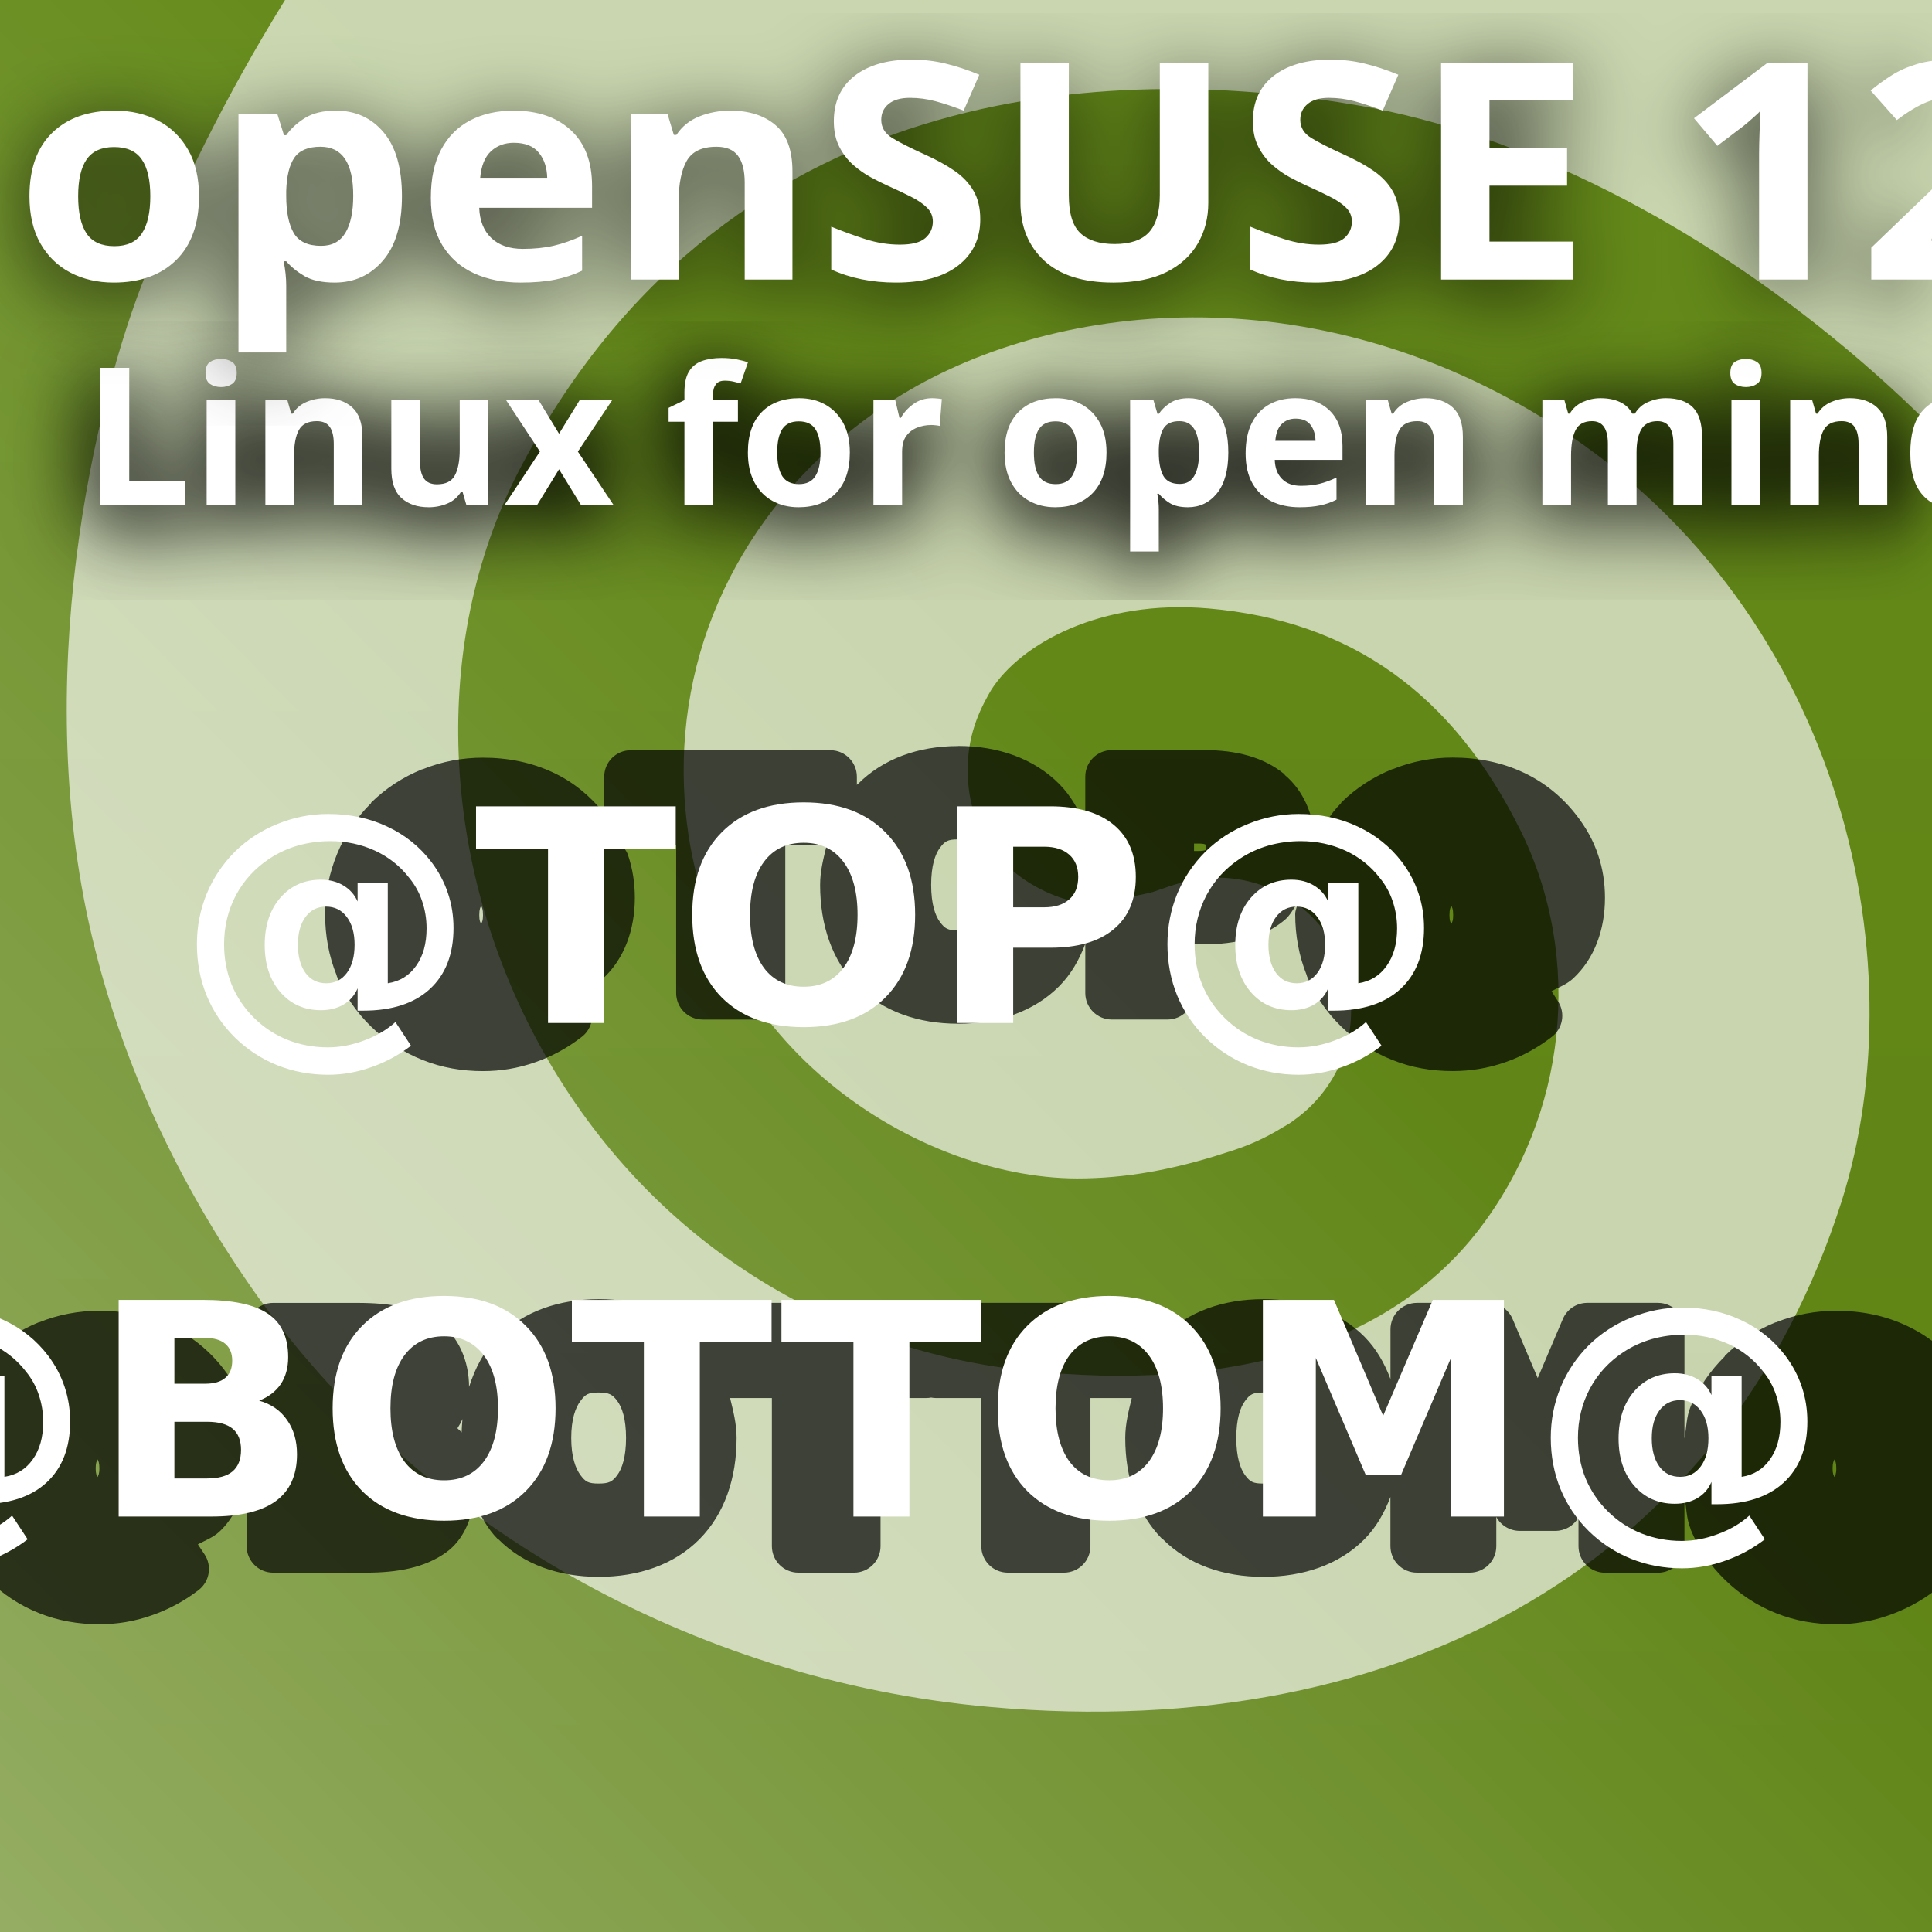
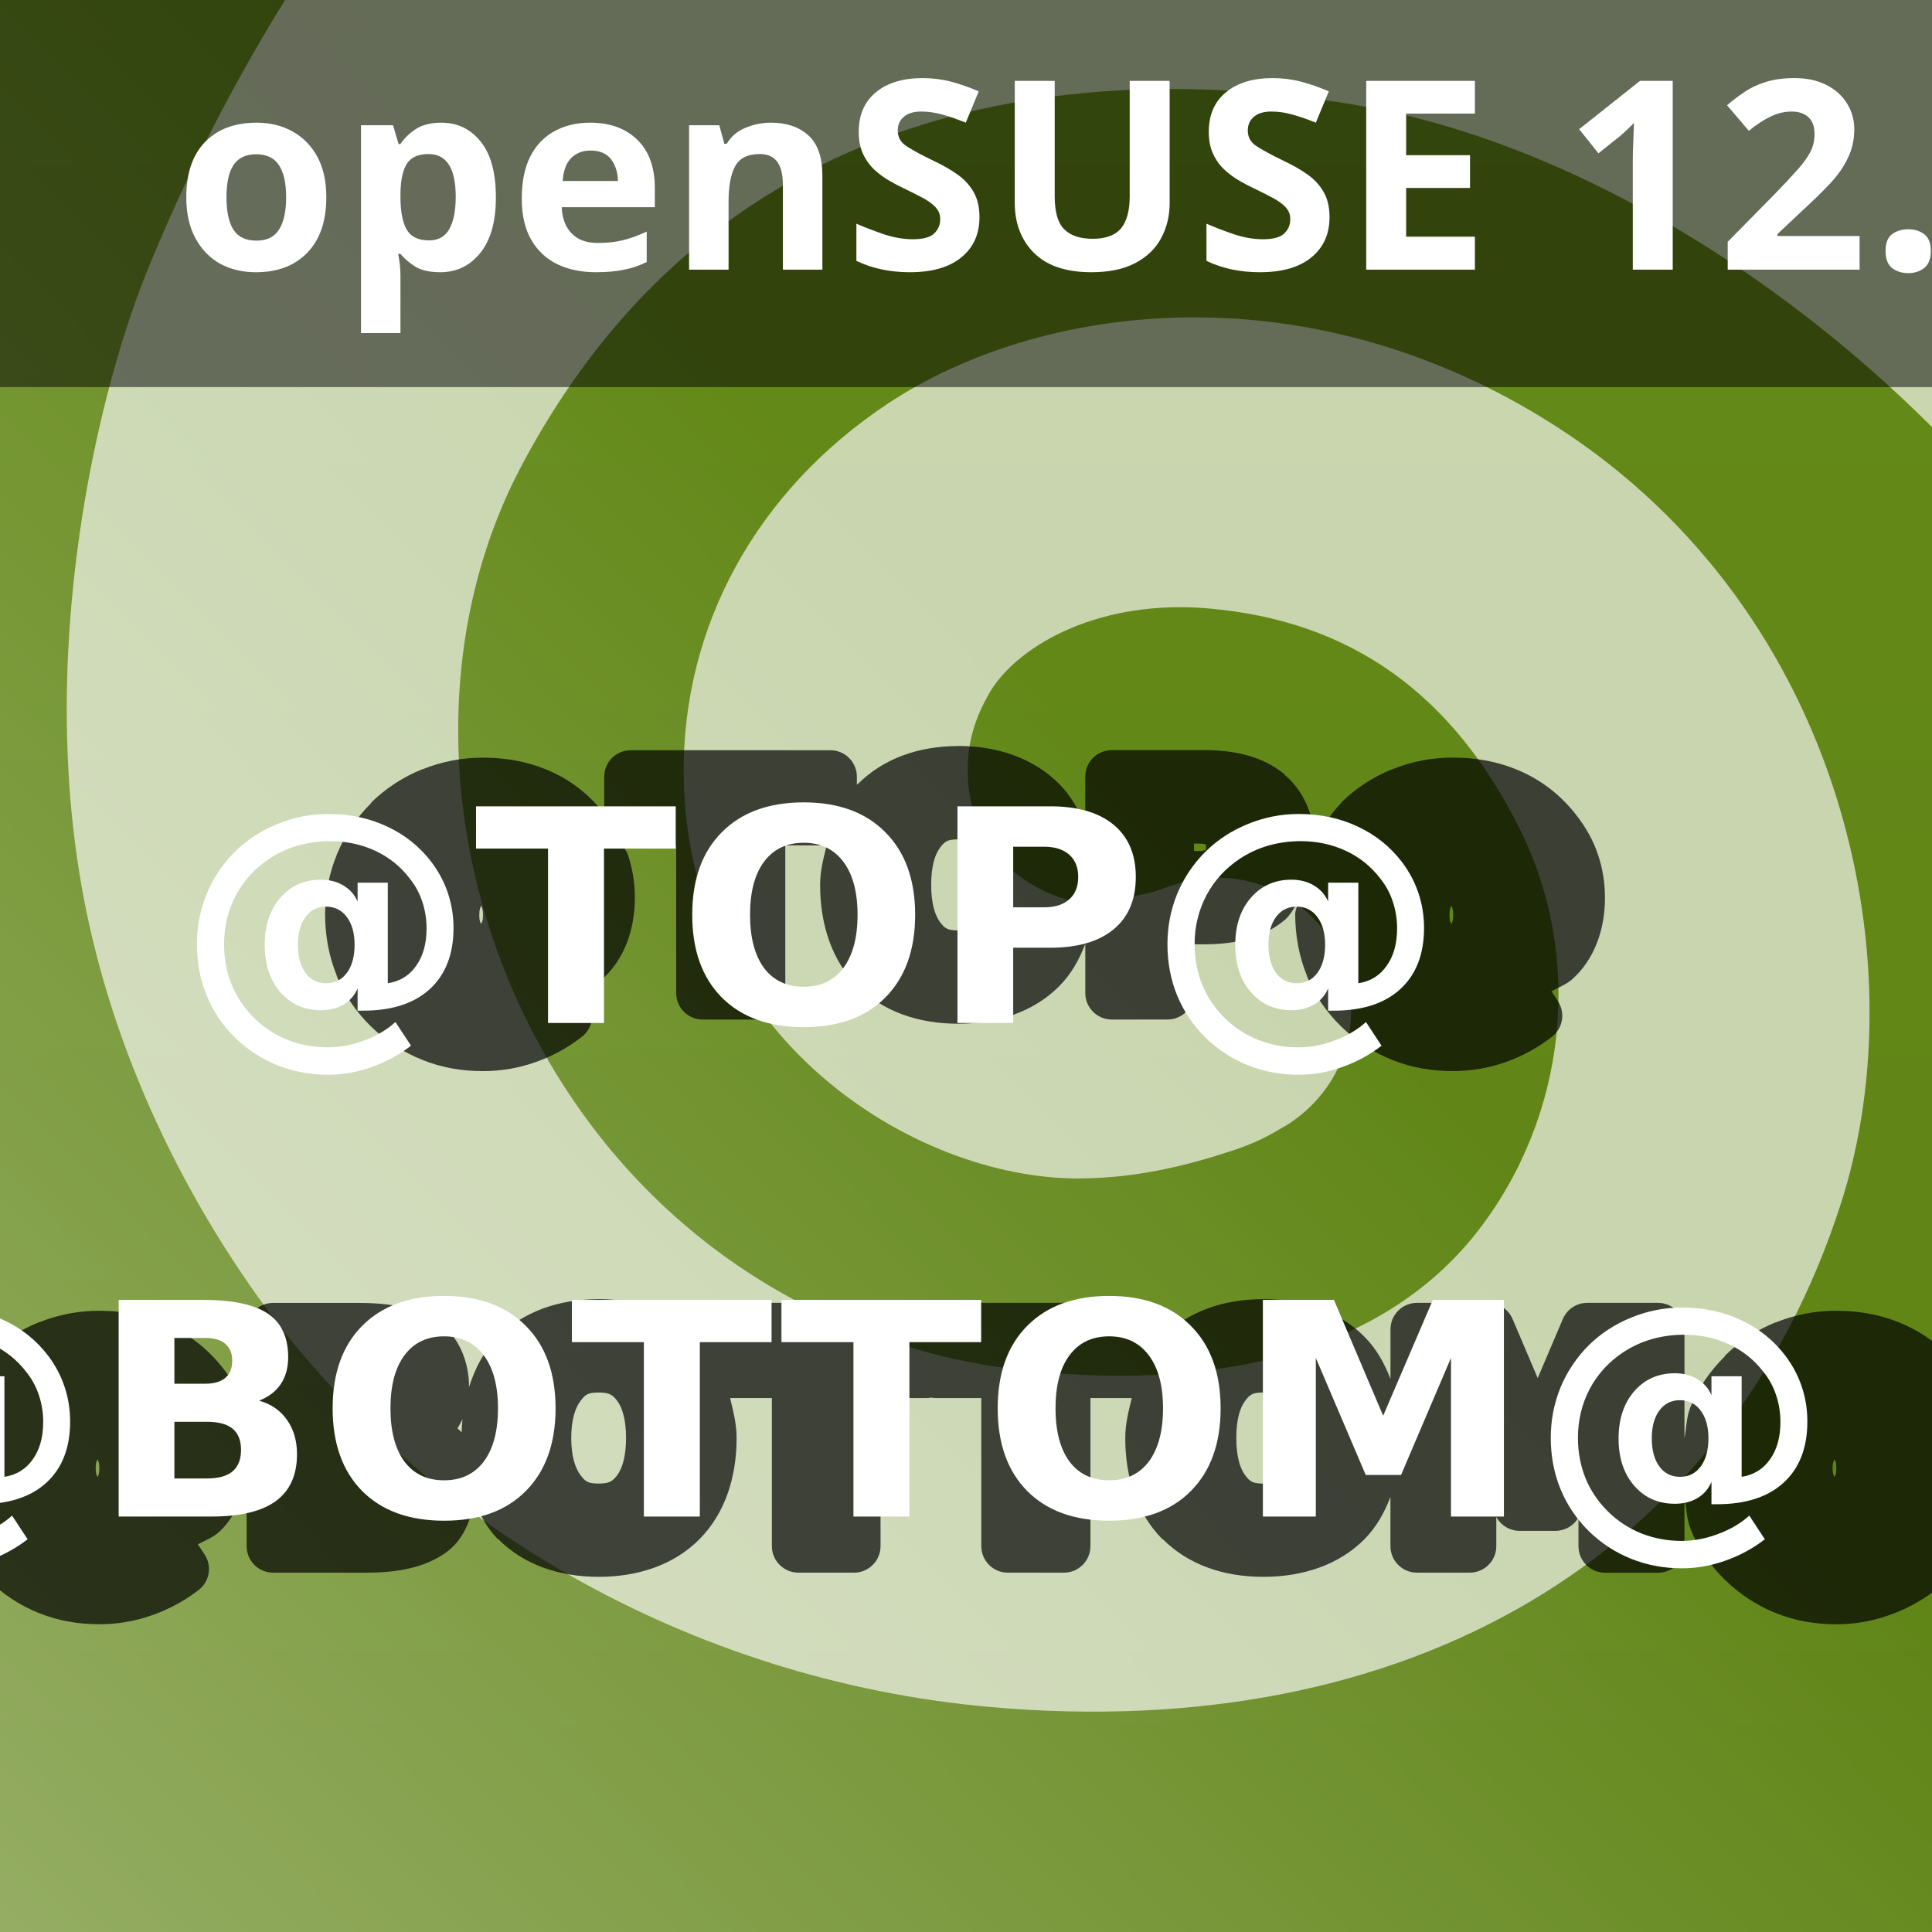
<svg xmlns="http://www.w3.org/2000/svg" xmlns:ns2="http://www.openswatchbook.org/uri/2009/osb" xmlns:xlink="http://www.w3.org/1999/xlink" width="130" height="130" id="svg3220" version="1.1">
  <defs id="defs3222">
    <linearGradient id="linearGradient3906">
      <stop id="stop3908" offset="0" style="stop-color:#ffffff;stop-opacity:0.65" />
      <stop id="stop3910" offset="1" style="stop-color:#ffffff;stop-opacity:0;" />
    </linearGradient>
    <clipPath id="clipPath5222" clipPathUnits="userSpaceOnUse">
      <path id="path5224" d="m 2113.332,-1969.713 0,245.27 2043.626,0 0,-245.27 -2043.626,0 z m -2045.933,248.154 0,2011.039 2043.626,0 0,-2011.039 -2043.626,0 z m 2045.933,0 0,2011.039 2043.626,0 0,-2011.039 -2043.626,0 z m 0,2015.22 0,245.27 2043.626,0 0,-245.27 -2043.626,0 z" style="fill:#bc161b;fill-opacity:1;stroke:none" />
    </clipPath>
    <linearGradient id="linearGradient3629">
      <stop id="stop3631" offset="0" style="stop-color:#555753;stop-opacity:1;" />
      <stop id="stop3633" offset="1" style="stop-color:#000000;stop-opacity:0;" />
    </linearGradient>
    <linearGradient id="linearGradient3245">
      <stop id="stop3247" offset="0" style="stop-color:#555753;stop-opacity:1;" />
      <stop id="stop3249" offset="1" style="stop-color:#000000;stop-opacity:0;" />
    </linearGradient>
    <linearGradient id="linearGradient5680">
      <stop style="stop-color:#808080;stop-opacity:1;" offset="0" id="stop5682" />
      <stop style="stop-color:#a8a8a8;stop-opacity:0;" offset="1" id="stop5684" />
    </linearGradient>
    <linearGradient id="linearGradient3629-4">
      <stop id="stop3631-8" offset="0" style="stop-color:#a3ada5;stop-opacity:1;" />
      <stop id="stop3633-8" offset="1" style="stop-color:#000000;stop-opacity:0;" />
    </linearGradient>
    <linearGradient id="linearGradient3260">
      <stop id="stop3262" offset="0" style="stop-color:#a3ada5;stop-opacity:1;" />
      <stop id="stop3264" offset="1" style="stop-color:#000000;stop-opacity:0;" />
    </linearGradient>
    <linearGradient id="linearGradient5680-7">
      <stop style="stop-color:#a4aca6;stop-opacity:1;" offset="0" id="stop5682-7" />
      <stop style="stop-color:#a8a8a8;stop-opacity:0;" offset="1" id="stop5684-6" />
    </linearGradient>
    <mask id="mask4150" maskUnits="userSpaceOnUse">
      <path style="fill:#ffffff;fill-opacity:1;stroke:none" d="m -133.249,-298.712 0,32.812 c 23.653,-10.619 52.554,-17.219 88.375,-17.219 114.435,0 207.25,92.765 207.25,207.187 0,114.435 -92.827,207.188 -207.25,207.188 -31.614,0 -61.575,-7.112 -88.375,-19.781 l 0,25.656 198.812,0 C 142.179,96.915 194.469,16.606 194.469,-75.93 c 0,-100.728 -61.959,-186.973 -149.813,-222.781 l -177.906,0 z m 0,65.406 0,288.312 c 2.336,0.26 4.626,0.507 7.031,0.781 15.411,1.753 32.992,3.752 51.125,4.156 50.658,0.294 105.171,-8.956 138.812,-23.656 21.749,-9.538 35.671,-15.799 44.375,-23.719 3.139,-2.575 4.789,-6.881 6.469,-11.344 l 1.156,-3.031 c 1.41,-3.604 3.437,-11.333 4.344,-15.562 0.404,-1.851 0.593,-3.845 -0.719,-4.875 l -4.688,0.875 C 99.896,-12.516 63.018,4.352 28.469,5.038 -14.343,5.933 -100.657,-38.065 -109.656,-42.712 l -0.875,-1.062 c -2.158,-5.149 -15.078,-35.801 -17.812,-42.25 62.109,40.899 113.629,63.544 153.094,67.062 43.879,3.899 78.08,-20.075 92.719,-30.312 2.856,-1.949 5.042,-3.481 5.938,-3.812 l 0.969,-1.594 c -2.427,-15.423 -25.446,-90.045 -42.781,-107.969 -4.806,-4.916 -8.614,-9.721 -16.375,-14.281 -49.96,-29.119 -154.378,-48.961 -198.469,-56.375 z m 144.687,59.812 c 0.532,-0.003 1.062,0.013 1.594,0.031 35.15,1.263 62.764,30.875 61.562,66 -0.625,16.992 -7.78,32.683 -20.188,44.281 -12.444,11.659 -28.628,17.739 -45.719,17.188 -35.088,-1.312 -62.703,-30.924 -61.563,-66 0.601,-17.017 7.832,-32.814 20.312,-44.375 11.655,-10.931 26.547,-16.856 42.406,-17.094 0.529,-0.007 1.062,-0.029 1.594,-0.031 z m -1.094,18.75 c -0.717,-0.004 -1.456,0.018 -2.187,0.062 -10.237,0.622 -19.875,4.784 -27.438,11.875 -8.619,8.092 -13.714,19.039 -14.094,30.906 -0.809,24.52 18.38,45.155 42.875,46.062 11.904,0.368 23.183,-3.808 31.875,-11.875 8.668,-8.128 13.726,-19.181 14.094,-31 0.822,-24.557 -18.461,-45.111 -42.969,-45.969 -0.742,-0.029 -1.439,-0.059 -2.156,-0.062 z m 9.531,22.281 c 10.887,0 19.656,5.936 19.656,13.219 0,7.246 -8.769,13.188 -19.656,13.188 -10.924,0 -19.75,-5.954 -19.75,-13.188 0,-7.282 8.826,-13.219 19.75,-13.219 z" id="path4152" />
    </mask>
    <linearGradient id="linearGradient5908">
      <stop id="stop5910" offset="0" style="stop-color:#ace1af;stop-opacity:0;" />
      <stop style="stop-color:#ace1af;stop-opacity:0;" offset="0.387" id="stop5920" />
      <stop style="stop-color:#ace1af;stop-opacity:0.498;" offset="0.5" id="stop5916" />
      <stop id="stop5918" offset="0.627" style="stop-color:#ace1af;stop-opacity:0;" />
      <stop id="stop5912" offset="1" style="stop-color:#ace1af;stop-opacity:0;" />
    </linearGradient>
    <linearGradient y2="233.321" x2="526.252" y1="795.689" x1="603.391" gradientTransform="matrix(1.179488,0,0,1.244692,57.5046,-390.9483)" gradientUnits="userSpaceOnUse" id="linearGradient7087" xlink:href="#linearGradient5884" />
    <linearGradient id="linearGradient5884">
      <stop id="stop5886" offset="0" style="stop-color:#ace1af;stop-opacity:1;" />
      <stop id="stop5888" offset="1" style="stop-color:#217808;stop-opacity:1" />
    </linearGradient>
    <filter id="filter3984" width="1.5" height="1.5" x="-.25" y="-.25">
      <feGaussianBlur id="feGaussianBlur3986" in="SourceAlpha" stdDeviation="10" result="blur" />
      <feColorMatrix id="feColorMatrix3988" result="bluralpha" type="matrix" values="1 0 0 0 0 0 1 0 0 0 0 0 1 0 0 0 0 0 0.6 0 " />
      <feOffset id="feOffset3990" in="bluralpha" dx="0" dy="6" result="offsetBlur" />
      <feMerge id="feMerge3992">
        <feMergeNode id="feMergeNode3994" in="offsetBlur" />
        <feMergeNode id="feMergeNode3996" in="SourceGraphic" />
      </feMerge>
    </filter>
    <filter color-interpolation-filters="sRGB" id="filter4751" width="1.5" height="1.5" x="-0.25" y="-0.25">
      <feGaussianBlur id="feGaussianBlur4753" in="SourceAlpha" stdDeviation="6" result="blur" />
      <feColorMatrix id="feColorMatrix4755" result="bluralpha" type="matrix" values="1 0 0 0 0 0 1 0 0 0 0 0 1 0 0 0 0 0 0.8 0 " />
      <feOffset id="feOffset4757" in="bluralpha" dx="0" dy="2" result="offsetBlur" />
      <feMerge id="feMerge4759" result="fbSourceGraphic">
        <feMergeNode id="feMergeNode4761" in="offsetBlur" />
        <feMergeNode id="feMergeNode4763" in="SourceGraphic" />
      </feMerge>
      <feColorMatrix result="fbSourceGraphicAlpha" in="fbSourceGraphic" values="0 0 0 -1 0 0 0 0 -1 0 0 0 0 -1 0 0 0 0 1 0" id="feColorMatrix4765" />
      <feGaussianBlur id="feGaussianBlur4767" in="fbSourceGraphicAlpha" stdDeviation="6" result="blur" />
      <feColorMatrix id="feColorMatrix4769" result="bluralpha" type="matrix" values="1 0 0 0 0 0 1 0 0 0 0 0 1 0 0 0 0 0 0.8 0 " />
      <feOffset id="feOffset4771" in="bluralpha" dx="0" dy="2" result="offsetBlur" />
      <feMerge id="feMerge4773">
        <feMergeNode id="feMergeNode4775" in="offsetBlur" />
        <feMergeNode id="feMergeNode4777" in="fbSourceGraphic" />
      </feMerge>
    </filter>
    <linearGradient xlink:href="#linearGradient4120-6" id="linearGradient4013" gradientUnits="userSpaceOnUse" gradientTransform="matrix(1.423198,0,0,1.423198,601.4875,-719.3714)" x1="-559.065" y1="925.942" x2="-559.987" y2="895.942" />
    <linearGradient id="linearGradient4120-6">
      <stop id="stop4122-3" offset="0" style="stop-color:#ffffff;stop-opacity:1;" />
      <stop style="stop-color:#ffffff;stop-opacity:0.996;" offset="0.383" id="stop4130-0" />
      <stop style="stop-color:#d6fbdb;stop-opacity:0.995;" offset="0.5" id="stop4128-2" />
      <stop id="stop4132-1" offset="0.617" style="stop-color:#ffffff;stop-opacity:0.996;" />
      <stop id="stop4124-5" offset="1" style="stop-color:#ffffff;stop-opacity:1;" />
    </linearGradient>
    <filter color-interpolation-filters="sRGB" id="filter4737" width="1.5" height="1.5" x="-0.25" y="-0.25">
      <feGaussianBlur id="feGaussianBlur4739" in="SourceAlpha" stdDeviation="6" result="blur" />
      <feColorMatrix id="feColorMatrix4741" result="bluralpha" type="matrix" values="1 0 0 0 0 0 1 0 0 0 0 0 1 0 0 0 0 0 0.8 0 " />
      <feOffset id="feOffset4743" in="bluralpha" dx="0" dy="2" result="offsetBlur" />
      <feMerge id="feMerge4745">
        <feMergeNode id="feMergeNode4747" in="offsetBlur" />
        <feMergeNode id="feMergeNode4749" in="SourceGraphic" />
      </feMerge>
    </filter>
    <linearGradient xlink:href="#linearGradient4120-6" id="linearGradient4423" gradientUnits="userSpaceOnUse" gradientTransform="matrix(1.423198,0,0,1.423198,601.4875,-719.3714)" x1="-559.065" y1="925.942" x2="-559.987" y2="895.942" />
    <linearGradient id="linearGradient4425">
      <stop id="stop4427" offset="0" style="stop-color:#ffffff;stop-opacity:1;" />
      <stop style="stop-color:#ffffff;stop-opacity:0.996;" offset="0.383" id="stop4429" />
      <stop style="stop-color:#d6fbdb;stop-opacity:0.995;" offset="0.5" id="stop4431" />
      <stop id="stop4433" offset="0.617" style="stop-color:#ffffff;stop-opacity:0.996;" />
      <stop id="stop4435" offset="1" style="stop-color:#ffffff;stop-opacity:1;" />
    </linearGradient>
    <linearGradient y2="895.942" x2="-559.987" y1="925.942" x1="-559.065" gradientTransform="matrix(2.173455,0,0,2.173455,926.9275,-1442.772)" gradientUnits="userSpaceOnUse" id="linearGradient4442" xlink:href="#linearGradient4120-6" />
    <linearGradient gradientTransform="translate(-70.97335,110.077)" gradientUnits="userSpaceOnUse" y2="987.362" x2="69.189" y1="1116.055" x1="-66.468" id="linearGradient3846" xlink:href="#linearGradient3629-4-6" />
    <linearGradient y2="0" x2="960" y1="1200" x1="960" gradientTransform="matrix(0.8333333,0,0,1,-440.9733,483.4392)" gradientUnits="userSpaceOnUse" id="linearGradient3834" xlink:href="#linearGradient4254" />
    <linearGradient y2="0" x2="960" y1="1200" x1="960" gradientTransform="matrix(0.8333333,0,0,1,-370,373.3622)" gradientUnits="userSpaceOnUse" id="linearGradient3818" xlink:href="#linearGradient3629-4-6" />
    <linearGradient y2="0" x2="960" y1="1200" x1="960" gradientTransform="matrix(0.8333333,0,0,1,-370,373.3622)" gradientUnits="userSpaceOnUse" id="linearGradient4252" xlink:href="#linearGradient4254" />
    <linearGradient xlink:href="#Gradient_1_" id="linearGradient2999" gradientUnits="userSpaceOnUse" x1="960" y1="1200" x2="960" y2="0" />
    <linearGradient y2="0" x2="960" y1="1200" x1="960" gradientUnits="userSpaceOnUse" id="Gradient_1_">
      <stop id="stop2883" style="stop-color:#436400;stop-opacity:1;" offset="0" />
      <stop id="stop2885" style="stop-color:#78a028;stop-opacity:1;" offset="1" />
    </linearGradient>
    <filter y="-.25" x="-.25" height="1.5" width="1.5" id="filter3984-1">
      <feGaussianBlur result="blur" stdDeviation="10" in="SourceAlpha" id="feGaussianBlur3986-1" />
      <feColorMatrix values="1 0 0 0 0 0 1 0 0 0 0 0 1 0 0 0 0 0 0.6 0 " type="matrix" result="bluralpha" id="feColorMatrix3988-5" />
      <feOffset result="offsetBlur" dy="6" dx="0" in="bluralpha" id="feOffset3990-9" />
      <feMerge id="feMerge3992-8">
        <feMergeNode in="offsetBlur" id="feMergeNode3994-4" />
        <feMergeNode in="SourceGraphic" id="feMergeNode3996-8" />
      </feMerge>
    </filter>
    <linearGradient id="linearGradient5884-8">
      <stop style="stop-color:#ace1af;stop-opacity:1;" offset="0" id="stop5886-5" />
      <stop style="stop-color:#217808;stop-opacity:1" offset="1" id="stop5888-6" />
    </linearGradient>
    <linearGradient xlink:href="#linearGradient5884-8" id="linearGradient7087-3" gradientUnits="userSpaceOnUse" gradientTransform="matrix(1.179488,0,0,1.244692,57.5046,-390.9483)" x1="603.391" y1="795.689" x2="526.252" y2="233.321" />
    <linearGradient id="linearGradient5908-8">
      <stop style="stop-color:#ace1af;stop-opacity:0;" offset="0" id="stop5910-8" />
      <stop id="stop5920-5" offset="0.387" style="stop-color:#ace1af;stop-opacity:0;" />
      <stop id="stop5916-0" offset="0.5" style="stop-color:#ace1af;stop-opacity:0.498;" />
      <stop style="stop-color:#ace1af;stop-opacity:0;" offset="0.627" id="stop5918-9" />
      <stop style="stop-color:#ace1af;stop-opacity:0;" offset="1" id="stop5912-6" />
    </linearGradient>
    <mask maskUnits="userSpaceOnUse" id="mask4150-9">
      <path id="path4152-0" d="m -133.249,-298.712 0,32.812 c 23.653,-10.619 52.554,-17.219 88.375,-17.219 114.435,0 207.25,92.765 207.25,207.187 0,114.435 -92.827,207.188 -207.25,207.188 -31.614,0 -61.575,-7.112 -88.375,-19.781 l 0,25.656 198.812,0 C 142.179,96.915 194.469,16.606 194.469,-75.93 c 0,-100.728 -61.959,-186.973 -149.813,-222.781 l -177.906,0 z m 0,65.406 0,288.312 c 2.336,0.26 4.626,0.507 7.031,0.781 15.411,1.753 32.992,3.752 51.125,4.156 50.658,0.294 105.171,-8.956 138.812,-23.656 21.749,-9.538 35.671,-15.799 44.375,-23.719 3.139,-2.575 4.789,-6.881 6.469,-11.344 l 1.156,-3.031 c 1.41,-3.604 3.437,-11.333 4.344,-15.562 0.404,-1.851 0.593,-3.845 -0.719,-4.875 l -4.688,0.875 C 99.896,-12.516 63.018,4.352 28.469,5.038 -14.343,5.933 -100.657,-38.065 -109.656,-42.712 l -0.875,-1.062 c -2.158,-5.149 -15.078,-35.801 -17.812,-42.25 62.109,40.899 113.629,63.544 153.094,67.062 43.879,3.899 78.08,-20.075 92.719,-30.312 2.856,-1.949 5.042,-3.481 5.938,-3.812 l 0.969,-1.594 c -2.427,-15.423 -25.446,-90.045 -42.781,-107.969 -4.806,-4.916 -8.614,-9.721 -16.375,-14.281 -49.96,-29.119 -154.378,-48.961 -198.469,-56.375 z m 144.687,59.812 c 0.532,-0.003 1.062,0.013 1.594,0.031 35.15,1.263 62.764,30.875 61.562,66 -0.625,16.992 -7.78,32.683 -20.188,44.281 -12.444,11.659 -28.628,17.739 -45.719,17.188 -35.088,-1.312 -62.703,-30.924 -61.563,-66 0.601,-17.017 7.832,-32.814 20.312,-44.375 11.655,-10.931 26.547,-16.856 42.406,-17.094 0.529,-0.007 1.062,-0.029 1.594,-0.031 z m -1.094,18.75 c -0.717,-0.004 -1.456,0.018 -2.187,0.062 -10.237,0.622 -19.875,4.784 -27.438,11.875 -8.619,8.092 -13.714,19.039 -14.094,30.906 -0.809,24.52 18.38,45.155 42.875,46.062 11.904,0.368 23.183,-3.808 31.875,-11.875 8.668,-8.128 13.726,-19.181 14.094,-31 0.822,-24.557 -18.461,-45.111 -42.969,-45.969 -0.742,-0.029 -1.439,-0.059 -2.156,-0.062 z m 9.531,22.281 c 10.887,0 19.656,5.936 19.656,13.219 0,7.246 -8.769,13.188 -19.656,13.188 -10.924,0 -19.75,-5.954 -19.75,-13.188 0,-7.282 8.826,-13.219 19.75,-13.219 z" style="fill:#ffffff;fill-opacity:1;stroke:none" />
    </mask>
    <linearGradient id="linearGradient5680-7-2">
      <stop id="stop5682-7-9" offset="0" style="stop-color:#a4aca6;stop-opacity:1;" />
      <stop id="stop5684-6-3" offset="1" style="stop-color:#a8a8a8;stop-opacity:0;" />
    </linearGradient>
    <linearGradient id="linearGradient3260-4">
      <stop style="stop-color:#a3ada5;stop-opacity:1;" offset="0" id="stop3262-8" />
      <stop style="stop-color:#000000;stop-opacity:0;" offset="1" id="stop3264-1" />
    </linearGradient>
    <linearGradient id="linearGradient3629-4-6">
      <stop style="stop-color:#ffffff;stop-opacity:1;" offset="0" id="stop3631-8-3" />
      <stop style="stop-color:#ffffff;stop-opacity:0;" offset="1" id="stop3633-8-9" />
    </linearGradient>
    <linearGradient id="linearGradient5680-3">
      <stop id="stop5682-6" offset="0" style="stop-color:#ffffff;stop-opacity:0;" />
      <stop id="stop5684-5" offset="1" style="stop-color:#ffffff;stop-opacity:0;" />
    </linearGradient>
    <linearGradient ns2:paint="gradient" id="linearGradient3245-7">
      <stop style="stop-color:#ffffff;stop-opacity:1;" offset="0" id="stop3247-6" />
      <stop style="stop-color:#ffffff;stop-opacity:0;" offset="1" id="stop3249-7" />
    </linearGradient>
    <linearGradient id="linearGradient3629-5">
      <stop style="stop-color:#555753;stop-opacity:1;" offset="0" id="stop3631-9" />
      <stop style="stop-color:#000000;stop-opacity:0;" offset="1" id="stop3633-7" />
    </linearGradient>
    <clipPath clipPathUnits="userSpaceOnUse" id="clipPath5222-1">
      <path style="fill:#bc161b;fill-opacity:1;stroke:none" d="m 2113.332,-1969.713 0,245.27 2043.626,0 0,-245.27 -2043.626,0 z m -2045.933,248.154 0,2011.039 2043.626,0 0,-2011.039 -2043.626,0 z m 2045.933,0 0,2011.039 2043.626,0 0,-2011.039 -2043.626,0 z m 0,2015.22 0,245.27 2043.626,0 0,-245.27 -2043.626,0 z" id="path5224-1" />
    </clipPath>
    <linearGradient id="linearGradient4254" gradientUnits="userSpaceOnUse" x1="960" y1="1200" x2="960" y2="0">
      <stop offset="0" style="stop-color:#436400;stop-opacity:1;" id="stop4256" />
      <stop offset="1" style="stop-color:#78a028;stop-opacity:1;" id="stop4258" />
    </linearGradient>
    <linearGradient xlink:href="#linearGradient3629-4-6" id="linearGradient3125" gradientUnits="userSpaceOnUse" gradientTransform="translate(-70.97335,110.077)" x1="-66.468" y1="1116.055" x2="69.189" y2="987.362" />
    <linearGradient xlink:href="#linearGradient4254" id="linearGradient3128" gradientUnits="userSpaceOnUse" gradientTransform="matrix(0.8333333,0,0,1,-440.9733,483.4392)" x1="960" y1="1200" x2="960" y2="0" />
    <linearGradient xlink:href="#linearGradient3906" id="linearGradient3904" x1="-73.893" y1="1125.248" x2="76.967" y2="975.695" gradientUnits="userSpaceOnUse" gradientTransform="translate(1.6552735e-6,2.2265633e-7)" />
  </defs>
  <g id="layer1" transform="translate(0,-922.3622)">
    <rect style="fill:url(#linearGradient3128);fill-opacity:1" y="922.362" x="0" height="130" width="130" id="Gradient" />
    <rect id="rect3130" width="130" height="130" x="0" y="922.362" style="fill:url(#linearGradient3904);fill-opacity:1" />
    <path clip-rule="evenodd" d="m 367.886,871.228 c -4.48,-0.161 -8.726,1.421 -11.972,4.465 -3.246,3.044 -5.16,7.167 -5.295,11.633 -0.31,9.227 6.914,16.99 16.119,17.329 4.477,0.136 8.745,-1.447 12.01,-4.491 3.26,-3.058 5.134,-7.184 5.277,-11.633 0.31,-9.225 -6.911,-16.976 -16.138,-17.303 z m 2.733,18.278 c -4.1,0 -7.412,-2.218 -7.412,-4.937 0,-2.745 3.312,-4.952 7.412,-4.952 4.1,0 7.422,2.207 7.422,4.952 -8.9e-4,2.719 -3.324,4.937 -7.422,4.937 z m 36.732,21.372 c 1.089,-0.719 1.889,-1.314 2.225,-1.447 l 0.363,-0.567 c -0.92,-5.789 -9.549,-33.859 -16.076,-40.609 -1.798,-1.839 -3.239,-3.651 -6.154,-5.357 C 364.098,849.139 308.081,840.835 305.457,840.455 l -0.446,0.123 -0.169,0.406 c 0,0 -0.216,11.607 -0.249,12.904 -5.72,-1.922 -47.309,-15.355 -86.295,-16.708 -33.062,-1.162 -81.21,-5.438 -145.011,33.792 l -1.886,1.174 c -30.018,18.724 -50.742,41.814 -61.575,68.638 -3.398,8.442 -7.967,27.489 -3.438,45.411 1.95,7.834 5.587,15.706 10.491,22.752 11.085,15.923 29.686,26.488 49.712,28.272 28.279,2.528 49.691,-10.171 57.307,-33.954 5.236,-16.408 0,-40.485 -20.074,-52.768 -16.328,-9.998 -33.885,-7.725 -44.07,-0.987 -8.835,5.858 -13.839,14.961 -13.751,24.959 0.204,17.735 15.481,27.161 26.466,27.189 3.191,0 6.396,-0.555 10.01,-1.732 1.286,-0.392 2.496,-0.878 3.829,-1.703 l 0.418,-0.244 0.263,-0.173 -0.088,0.05 c 2.503,-1.706 4.01,-4.479 4.01,-7.455 0,-0.812 -0.114,-1.635 -0.346,-2.463 -1.298,-4.491 -5.734,-7.208 -10.332,-6.37 l -0.622,0.147 -0.84,0.255 -1.219,0.419 c -2.529,0.622 -4.422,0.677 -4.828,0.691 -1.286,-0.081 -7.609,-1.976 -7.609,-8.902 v -0.093 c 0,-2.543 1.02,-4.327 1.583,-5.303 1.967,-3.084 7.352,-6.112 14.629,-5.478 9.55,0.826 16.435,5.723 20.995,14.961 4.233,8.589 3.125,19.154 -2.854,26.893 -5.939,7.668 -16.511,10.928 -30.57,9.414 -14.178,-1.568 -26.162,-9.727 -32.877,-22.427 -6.57,-12.416 -6.928,-27.136 -0.928,-38.443 14.352,-27.095 41.461,-26.812 56.325,-24.243 21.996,3.815 47.019,24.105 55.895,47.534 1.433,3.735 2.164,6.695 2.802,9.402 l 0.959,4.045 24.85,12.134 0.325,0.244 0.603,-0.053 0.109,-0.717 c -0.154,-0.555 -0.515,-1.067 -1.089,-8.021 -0.472,-6.171 -1.433,-23.066 7.073,-31.439 3.303,-3.272 8.335,-6.192 12.309,-7.127 16.288,-3.979 35.387,-1.234 53.444,19.669 9.348,10.795 13.906,15.718 16.193,17.922 l 0.797,0.718 0.94,0.703 c 0.75,0.408 31.052,14.368 31.052,14.368 l 0.624,-0.145 0.004,-0.647 c -0.202,-0.234 -19.208,-24.793 -15.825,-45.02 2.664,-16.11 15.486,-14.651 33.221,-12.648 5.789,0.676 12.38,1.433 19.204,1.585 19.052,0.121 39.574,-3.398 52.222,-8.931 8.183,-3.556 13.405,-5.924 16.677,-8.899 1.177,-0.975 1.787,-2.558 2.422,-4.261 l 0.446,-1.125 c 0.529,-1.381 1.307,-4.29 1.649,-5.884 0.138,-0.702 0.218,-1.445 -0.283,-1.839 l -1.751,0.325 c -5.554,3.343 -19.438,9.673 -32.419,9.943 -16.117,0.325 -48.562,-16.207 -51.945,-17.965 L 321.6,912.958 c -0.797,-1.948 -5.668,-13.46 -6.71,-15.894 23.363,15.393 42.739,23.901 57.573,25.213 16.513,1.471 29.384,-7.54 34.881,-11.393 z m -64.05,-23.59 c 0.237,-6.399 2.916,-12.337 7.594,-16.693 4.681,-4.37 10.788,-6.629 17.192,-6.425 13.203,0.472 23.578,11.618 23.125,24.808 -0.249,6.399 -2.928,12.337 -7.595,16.679 -4.681,4.396 -10.774,6.655 -17.206,6.439 -13.189,-0.486 -23.552,-11.606 -23.111,-24.807 z" id="path5" style="opacity:0.65;fill:#ffffff;fill-opacity:1;fill-rule:evenodd" />
    <path xlink:href="#text3485" style="font-size:16px;font-style:normal;font-variant:normal;font-weight:bold;font-stretch:normal;text-align:center;line-height:100%;writing-mode:lr-tb;text-anchor:middle;opacity:0.7;fill:#000000;fill-opacity:1;stroke:none;display:inline;font-family:FifthLeg;-inkscape-font-specification:FifthLeg Bold" id="path3936" d="m 40.281,1009.781 c -2.672,0 -5.047,0.82 -6.75,2.531 a 1.783,1.783 0 0 0 -0.031,0 c -0.925,0.934 -1.525,2.093 -1.938,3.375 -0.306,0.951 -0.467,1.981 -0.5,3.062 -0.08,-0.106 -0.193,-0.182 -0.281,-0.281 0.542,-0.818 0.781,-1.79 0.781,-2.781 -1.7e-5,-1.729 -0.701,-3.45 -2.125,-4.406 -1.407,-0.952 -3.19,-1.25 -5.406,-1.25 l -5.656,0 a 1.783,1.783 0 0 0 -1.781,1.781 l 0,6.25 c -0.07,-0.322 -0.049,-0.655 -0.156,-0.969 -0.308,-0.932 -0.773,-1.807 -1.375,-2.594 -0.972,-1.272 -2.214,-2.268 -3.656,-2.938 -1.44,-0.677 -3.029,-1 -4.719,-1 -1.388,0 -2.754,0.252 -4.062,0.781 a 1.783,1.783 0 0 0 -0.031,0 c -1.299,0.529 -2.431,1.29 -3.406,2.25 a 1.783,1.783 0 0 0 0,0.031 c -0.985,0.977 -1.78,2.114 -2.312,3.406 -0.531,1.29 -0.781,2.663 -0.781,4.063 -1.5e-6,1.443 0.255,2.829 0.781,4.125 a 1.783,1.783 0 0 0 0,0.031 c 0.529,1.294 1.318,2.435 2.312,3.406 0.981,0.958 2.133,1.733 3.438,2.25 1.3,0.523 2.665,0.75 4.062,0.75 1.183,0 2.358,-0.19 3.5,-0.594 1.131,-0.39 2.206,-0.958 3.188,-1.719 a 1.783,1.783 0 0 0 0.375,-2.406 l -0.438,-0.656 c 0.488,-0.263 1.029,-0.468 1.438,-0.844 1.034,-0.952 1.548,-2.276 1.844,-3.688 l 0,4.656 a 1.783,1.783 0 0 0 1.781,1.781 l 6.25,0 c 2.149,0 3.983,-0.342 5.406,-1.375 1.113,-0.808 1.629,-2.082 1.875,-3.438 0.408,0.943 0.875,1.837 1.594,2.562 a 1.783,1.783 0 0 0 0.031,0 c 1.703,1.711 4.078,2.531 6.75,2.531 2.678,0 5.083,-0.817 6.781,-2.531 1.698,-1.714 2.5,-4.117 2.5,-6.812 -6e-6,-0.96 -0.228,-1.821 -0.438,-2.688 l 2.812,0 0,9.969 a 1.783,1.783 0 0 0 1.781,1.781 l 3.75,0 a 1.783,1.783 0 0 0 1.781,-1.781 l 0,-9.969 3.062,0 a 1.783,1.783 0 0 0 0.344,-0.031 1.783,1.783 0 0 0 0.312,0.031 l 3.062,0 0,9.969 a 1.783,1.783 0 0 0 1.781,1.781 l 3.781,0 a 1.783,1.783 0 0 0 1.781,-1.781 l 0,-9.969 2.781,0 c -0.209,0.867 -0.438,1.728 -0.438,2.688 -10e-7,2.696 0.802,5.098 2.5,6.812 a 1.783,1.783 0 0 0 0.031,0 c 1.703,1.711 4.078,2.531 6.75,2.531 2.678,0 5.104,-0.807 6.812,-2.531 0.8,-0.808 1.343,-1.777 1.75,-2.844 l 0,3.312 a 1.783,1.783 0 0 0 1.781,1.781 l 3.562,0 a 1.783,1.783 0 0 0 1.781,-1.781 l 0,-1.969 a 1.783,1.783 0 0 0 1.562,0.938 l 2.406,0 a 1.783,1.783 0 0 0 1.562,-0.906 l 0,1.937 A 1.783,1.783 0 0 0 108,1028.188 l 3.562,0 a 1.783,1.783 0 0 0 1.781,-1.781 l 0,-3.344 c 0.131,0.726 0.131,1.479 0.406,2.156 a 1.783,1.783 0 0 0 0,0.031 c 0.529,1.294 1.318,2.435 2.312,3.406 0.981,0.958 2.133,1.733 3.438,2.25 1.3,0.523 2.665,0.75 4.062,0.75 1.183,0 2.358,-0.19 3.5,-0.594 1.131,-0.39 2.206,-0.958 3.188,-1.719 a 1.783,1.783 0 0 0 0.375,-2.406 l -0.438,-0.656 c 0.488,-0.263 1.029,-0.468 1.438,-0.844 1.46,-1.344 2.156,-3.314 2.156,-5.438 -2e-5,-0.996 -0.147,-1.966 -0.469,-2.906 -0.308,-0.932 -0.773,-1.807 -1.375,-2.594 -0.972,-1.272 -2.214,-2.268 -3.656,-2.938 -1.44,-0.677 -3.029,-1 -4.719,-1 -1.388,0 -2.754,0.252 -4.062,0.781 a 1.783,1.783 0 0 0 -0.031,0 c -1.299,0.529 -2.431,1.29 -3.406,2.25 a 1.783,1.783 0 0 0 0,0.031 c -0.985,0.977 -1.78,2.114 -2.312,3.406 -0.278,0.674 -0.275,1.415 -0.406,2.125 l 0,-7.344 a 1.783,1.783 0 0 0 -1.781,-1.781 l -4.781,0 a 1.783,1.783 0 0 0 -1.625,1.094 l -1.688,3.969 -1.688,-3.969 a 1.783,1.783 0 0 0 -1.656,-1.094 l -4.781,0 a 1.783,1.783 0 0 0 -1.781,1.781 l 0,3.344 c -0.407,-1.066 -0.951,-2.037 -1.75,-2.844 -1.708,-1.725 -4.135,-2.531 -6.812,-2.531 -2.672,0 -5.047,0.82 -6.75,2.531 a 1.783,1.783 0 0 0 -0.031,0 c -0.017,0.017 -0.015,0.046 -0.031,0.062 l 0,-0.562 a 1.783,1.783 0 0 0 -1.781,-1.781 l -13.438,0 a 1.783,1.783 0 0 0 -0.344,0.031 1.783,1.783 0 0 0 -0.312,-0.031 l -13.438,0 a 1.783,1.783 0 0 0 -1.781,1.781 l 0,0.562 c -0.016,-0.017 -0.015,-0.046 -0.031,-0.062 -1.698,-1.715 -4.103,-2.531 -6.781,-2.531 z m 0,6.281 c 0.704,10e-5 0.931,0.135 1.25,0.562 0.322,0.431 0.594,1.2 0.594,2.5 -1e-5,1.292 -0.275,2.072 -0.594,2.5 -0.319,0.428 -0.546,0.562 -1.25,0.562 -0.695,0 -0.886,-0.117 -1.219,-0.562 -0.336,-0.45 -0.625,-1.232 -0.625,-2.5 -4e-6,-1.276 0.286,-2.046 0.625,-2.5 0.332,-0.446 0.524,-0.562 1.219,-0.562 z m 44.719,0 c 0.704,10e-5 0.931,0.135 1.25,0.562 0.322,0.431 0.594,1.2 0.594,2.5 -1e-5,1.292 -0.275,2.072 -0.594,2.5 -0.319,0.428 -0.546,0.562 -1.25,0.562 -0.695,0 -0.886,-0.117 -1.219,-0.562 -0.319,-0.428 -0.594,-1.208 -0.594,-2.5 -4e-6,-1.3 0.272,-2.069 0.594,-2.5 0.332,-0.446 0.524,-0.562 1.219,-0.562 z m -78.438,4.5 c 0.052,0.107 0.125,0.2 0.125,0.594 -6.2e-6,0.412 -0.075,0.483 -0.125,0.594 -0.062,-0.128 -0.125,-0.219 -0.125,-0.594 -3.7e-6,-0.361 0.067,-0.468 0.125,-0.594 z m 116.875,0 c 0.052,0.107 0.125,0.2 0.125,0.594 -1e-5,0.412 -0.075,0.483 -0.125,0.594 -0.062,-0.128 -0.125,-0.219 -0.125,-0.594 0,-0.361 0.067,-0.468 0.125,-0.594 z m -99.5,1.25 0.406,0 c 0.528,10e-5 0.662,0.146 0.562,0.062 -0.043,-0.065 -0.062,-0.156 -0.062,0.062 -4e-6,0.243 0.027,0.129 0.062,0.062 0.107,-0.09 -0.043,0.062 -0.562,0.062 l -0.406,0 0,-0.25 z" />
    <text xml:space="preserve" style="font-size:16px;font-style:normal;font-variant:normal;font-weight:bold;font-stretch:normal;text-align:center;line-height:100%;writing-mode:lr-tb;text-anchor:middle;fill:#000000;fill-opacity:1;stroke:none;display:inline;font-family:FifthLeg;-inkscape-font-specification:FifthLeg Bold" x="64.99" y="1024.405" id="text3485">
      <tspan id="tspan3487" x="64.99" y="1024.405" style="font-size:20px;font-style:normal;font-variant:normal;font-weight:bold;font-stretch:normal;text-align:center;line-height:100%;writing-mode:lr-tb;text-anchor:middle;fill:#ffffff;fill-opacity:1;font-family:DejaVu Sans;-inkscape-font-specification:DejaVu Sans Bold">@BOTTOM@</tspan>
    </text>
    <path xlink:href="#text2391" style="font-size:16px;font-style:normal;font-variant:normal;font-weight:bold;font-stretch:normal;text-align:center;line-height:100%;writing-mode:lr-tb;text-anchor:middle;opacity:0.7;fill:#000000;fill-opacity:1;stroke:none;display:inline;font-family:FifthLeg;-inkscape-font-specification:FifthLeg Bold" id="path3938" d="m 64.469,972.562 c -2.688,10e-6 -5.057,0.861 -6.75,2.562 a 1.783,1.783 0 0 0 -0.031,0 c -0.017,0.017 -0.015,0.046 -0.031,0.062 l 0,-0.562 A 1.783,1.783 0 0 0 55.875,972.844 l -13.438,0 a 1.783,1.783 0 0 0 -1.781,1.781 l 0,2.469 c -0.932,-1.157 -2.067,-2.113 -3.438,-2.75 -1.44,-0.677 -3.029,-1 -4.719,-1 -1.388,10e-6 -2.754,0.252 -4.062,0.781 a 1.783,1.783 0 0 0 -0.031,0 c -1.288,0.524 -2.446,1.274 -3.438,2.25 a 1.783,1.783 0 0 0 0,0.031 c -1.001,0.993 -1.76,2.141 -2.281,3.406 -0.52,1.262 -0.813,2.632 -0.812,4.062 -1e-6,1.443 0.255,2.829 0.781,4.125 a 1.783,1.783 0 0 0 0,0.031 c 0.529,1.294 1.318,2.435 2.312,3.406 0.997,0.973 2.176,1.738 3.469,2.25 1.3,0.523 2.665,0.75 4.062,0.75 1.183,0 2.358,-0.19 3.5,-0.594 1.142,-0.393 2.193,-0.971 3.156,-1.719 a 1.783,1.783 0 0 0 0.406,-2.375 l -0.438,-0.688 c 0.492,-0.263 1.026,-0.465 1.438,-0.844 1.46,-1.344 2.156,-3.315 2.156,-5.438 -2.3e-5,-0.996 -0.147,-1.966 -0.469,-2.906 -0.09,-0.273 -0.29,-0.464 -0.406,-0.719 a 1.783,1.783 0 0 0 0.594,0.094 l 3.062,0 0,9.938 a 1.783,1.783 0 0 0 1.781,1.781 l 3.781,0 a 1.783,1.783 0 0 0 1.781,-1.781 l 0,-9.938 2.781,0 c -0.206,0.854 -0.438,1.708 -0.438,2.656 -10e-7,2.696 0.802,5.098 2.5,6.812 a 1.783,1.783 0 0 0 0.031,0 c 1.703,1.711 4.078,2.531 6.75,2.531 2.678,0 5.104,-0.806 6.812,-2.531 0.8,-0.808 1.343,-1.777 1.75,-2.844 l 0,3.312 a 1.783,1.783 0 0 0 1.781,1.781 l 3.75,0 a 1.783,1.783 0 0 0 1.781,-1.781 l 0,-3.281 0.719,0 c 2.111,10e-6 3.966,-0.457 5.375,-1.625 0.374,-0.311 0.597,-0.764 0.875,-1.156 -0.018,0.256 -0.156,0.491 -0.156,0.75 -10e-7,1.443 0.255,2.829 0.781,4.125 a 1.783,1.783 0 0 0 0,0.031 c 0.529,1.294 1.318,2.435 2.312,3.406 0.981,0.958 2.133,1.733 3.438,2.25 1.3,0.523 2.665,0.75 4.062,0.75 1.183,0 2.378,-0.186 3.531,-0.594 1.142,-0.393 2.193,-0.971 3.156,-1.719 a 1.783,1.783 0 0 0 0.406,-2.375 l -0.438,-0.688 c 0.492,-0.263 1.026,-0.465 1.438,-0.844 1.46,-1.344 2.156,-3.315 2.156,-5.438 -2e-5,-0.996 -0.147,-1.966 -0.469,-2.906 -0.322,-0.974 -0.827,-1.837 -1.406,-2.594 -0.958,-1.254 -2.172,-2.263 -3.625,-2.938 -1.451,-0.682 -3.06,-1 -4.75,-1 -1.388,10e-6 -2.734,0.256 -4.031,0.781 a 1.783,1.783 0 0 0 -0.031,0 c -1.288,0.524 -2.446,1.274 -3.438,2.25 a 1.783,1.783 0 0 0 0,0.031 c -0.742,0.736 -1.258,1.64 -1.75,2.562 -0.101,-1.747 -0.762,-3.387 -2.062,-4.469 l 0.031,-0.031 c -0.007,-0.006 -0.024,0.006 -0.031,0 -1.411,-1.168 -3.279,-1.625 -5.375,-1.625 l -6.25,0 a 1.783,1.783 0 0 0 -1.781,1.781 l 0,3.344 c -0.408,-1.06 -0.956,-2.042 -1.75,-2.844 -1.698,-1.715 -4.119,-2.562 -6.812,-2.562 z m 0,6.281 c 0.704,10e-6 0.931,0.135 1.25,0.562 0.322,0.431 0.594,1.2 0.594,2.5 -1e-5,1.292 -0.275,2.072 -0.594,2.5 -0.319,0.428 -0.546,0.562 -1.25,0.562 -0.695,0 -0.886,-0.117 -1.219,-0.562 -0.319,-0.428 -0.594,-1.208 -0.594,-2.5 -4e-6,-1.3 0.272,-2.069 0.594,-2.5 0.332,-0.446 0.524,-0.562 1.219,-0.562 z m 15.875,0.281 0.312,0 c 0.436,10e-6 0.501,0.095 0.5,0.094 -0.009,-0.008 -4e-6,-0.136 0,0.156 -4e-6,0.244 0.006,0.172 0,0.156 0.001,-0.001 -0.064,0.094 -0.5,0.094 l -0.312,0 0,-0.5 z M 32.375,983.312 c 0.052,0.1 0.125,0.212 0.125,0.625 -6e-6,0.375 -0.063,0.467 -0.125,0.594 -0.051,-0.112 -0.125,-0.182 -0.125,-0.594 -4e-6,-0.419 0.079,-0.522 0.125,-0.625 z m 65.281,0 c 0.052,0.1 0.125,0.212 0.125,0.625 -6e-6,0.375 -0.063,0.467 -0.125,0.594 -0.051,-0.112 -0.125,-0.182 -0.125,-0.594 -4e-6,-0.419 0.079,-0.522 0.125,-0.625 z" />
    <text id="text2391" y="991.192" x="64.99" style="font-size:16px;font-style:normal;font-variant:normal;font-weight:bold;font-stretch:normal;text-align:center;line-height:100%;writing-mode:lr-tb;text-anchor:middle;fill:#000000;fill-opacity:1;stroke:none;display:inline;font-family:FifthLeg;-inkscape-font-specification:FifthLeg Bold" xml:space="preserve">
      <tspan style="font-size:20px;font-style:normal;font-variant:normal;font-weight:bold;font-stretch:normal;text-align:center;line-height:100%;writing-mode:lr-tb;text-anchor:middle;fill:#ffffff;fill-opacity:1;font-family:DejaVu Sans;-inkscape-font-specification:DejaVu Sans Bold" y="991.192" x="64.99" id="tspan2393">@TOP@</tspan>
    </text>
-     <g transform="matrix(0.4034959,0,0,0.4034959,15.57243,797.9273)" id="g3543" style="filter:url(#filter4751)">
-       <text xml:space="preserve" style="font-size:32.11px;font-style:normal;font-variant:normal;font-weight:bold;font-stretch:normal;text-align:start;line-height:125%;letter-spacing:0px;word-spacing:0px;writing-mode:lr-tb;text-anchor:start;fill:#ffffff;fill-opacity:1;stroke:none;font-family:FifthLeg;-inkscape-font-specification:FifthLeg Bold" x="-24.777" y="392.658" id="text5980">
-         <tspan y="392.658" x="-24.777" id="tspan5984">Linux for open minds</tspan>
-       </text>
-     </g>
-     <text id="text5922" y="718.182" x="6.786" style="font-size:47.046px;font-style:normal;font-variant:normal;font-weight:bold;font-stretch:normal;text-align:start;line-height:125%;letter-spacing:0px;word-spacing:0px;writing-mode:lr-tb;text-anchor:start;fill:url(#linearGradient4442);fill-opacity:1;stroke:none;filter:url(#filter4737);font-family:FifthLeg;-inkscape-font-specification:FifthLeg Bold" xml:space="preserve" transform="matrix(0.4609889,0,0,0.4368395,-2.118668,627.4414)">
-       <tspan style="font-size:46.796px;fill:url(#linearGradient4442);fill-opacity:1" dx="0 0 0 0 0 0 0 0 0 0 0 0" y="718.182" x="6.786" id="tspan5924">openSUSE 12.1</tspan>
+     <rect style="opacity:0.5;color:#000000;fill:#000000;fill-opacity:1;fill-rule:nonzero;stroke:none;stroke-width:2;marker:none;visibility:visible;display:inline;overflow:visible;enable-background:accumulate" id="rect5066" width="131.213" height="26.856" x="-0.199" y="921.554" />
+     <text xml:space="preserve" style="font-size:17.79px;font-style:normal;font-variant:normal;font-weight:normal;font-stretch:normal;line-height:125%;letter-spacing:0px;word-spacing:0px;fill:#ffffff;fill-opacity:1;stroke:none;font-family:Droid Sans Mono;-inkscape-font-specification:Droid Sans Mono" x="11.74" y="940.507" id="text5060">
+       <tspan id="tspan5062" x="11.74" y="940.507" style="font-style:normal;font-variant:normal;font-weight:bold;font-stretch:normal;letter-spacing:0.15px;fill:#ffffff;fill-opacity:1;font-family:FifthLeg;-inkscape-font-specification:FifthLeg Bold">openSUSE 12.1</tspan>
    </text>
  </g>
</svg>
